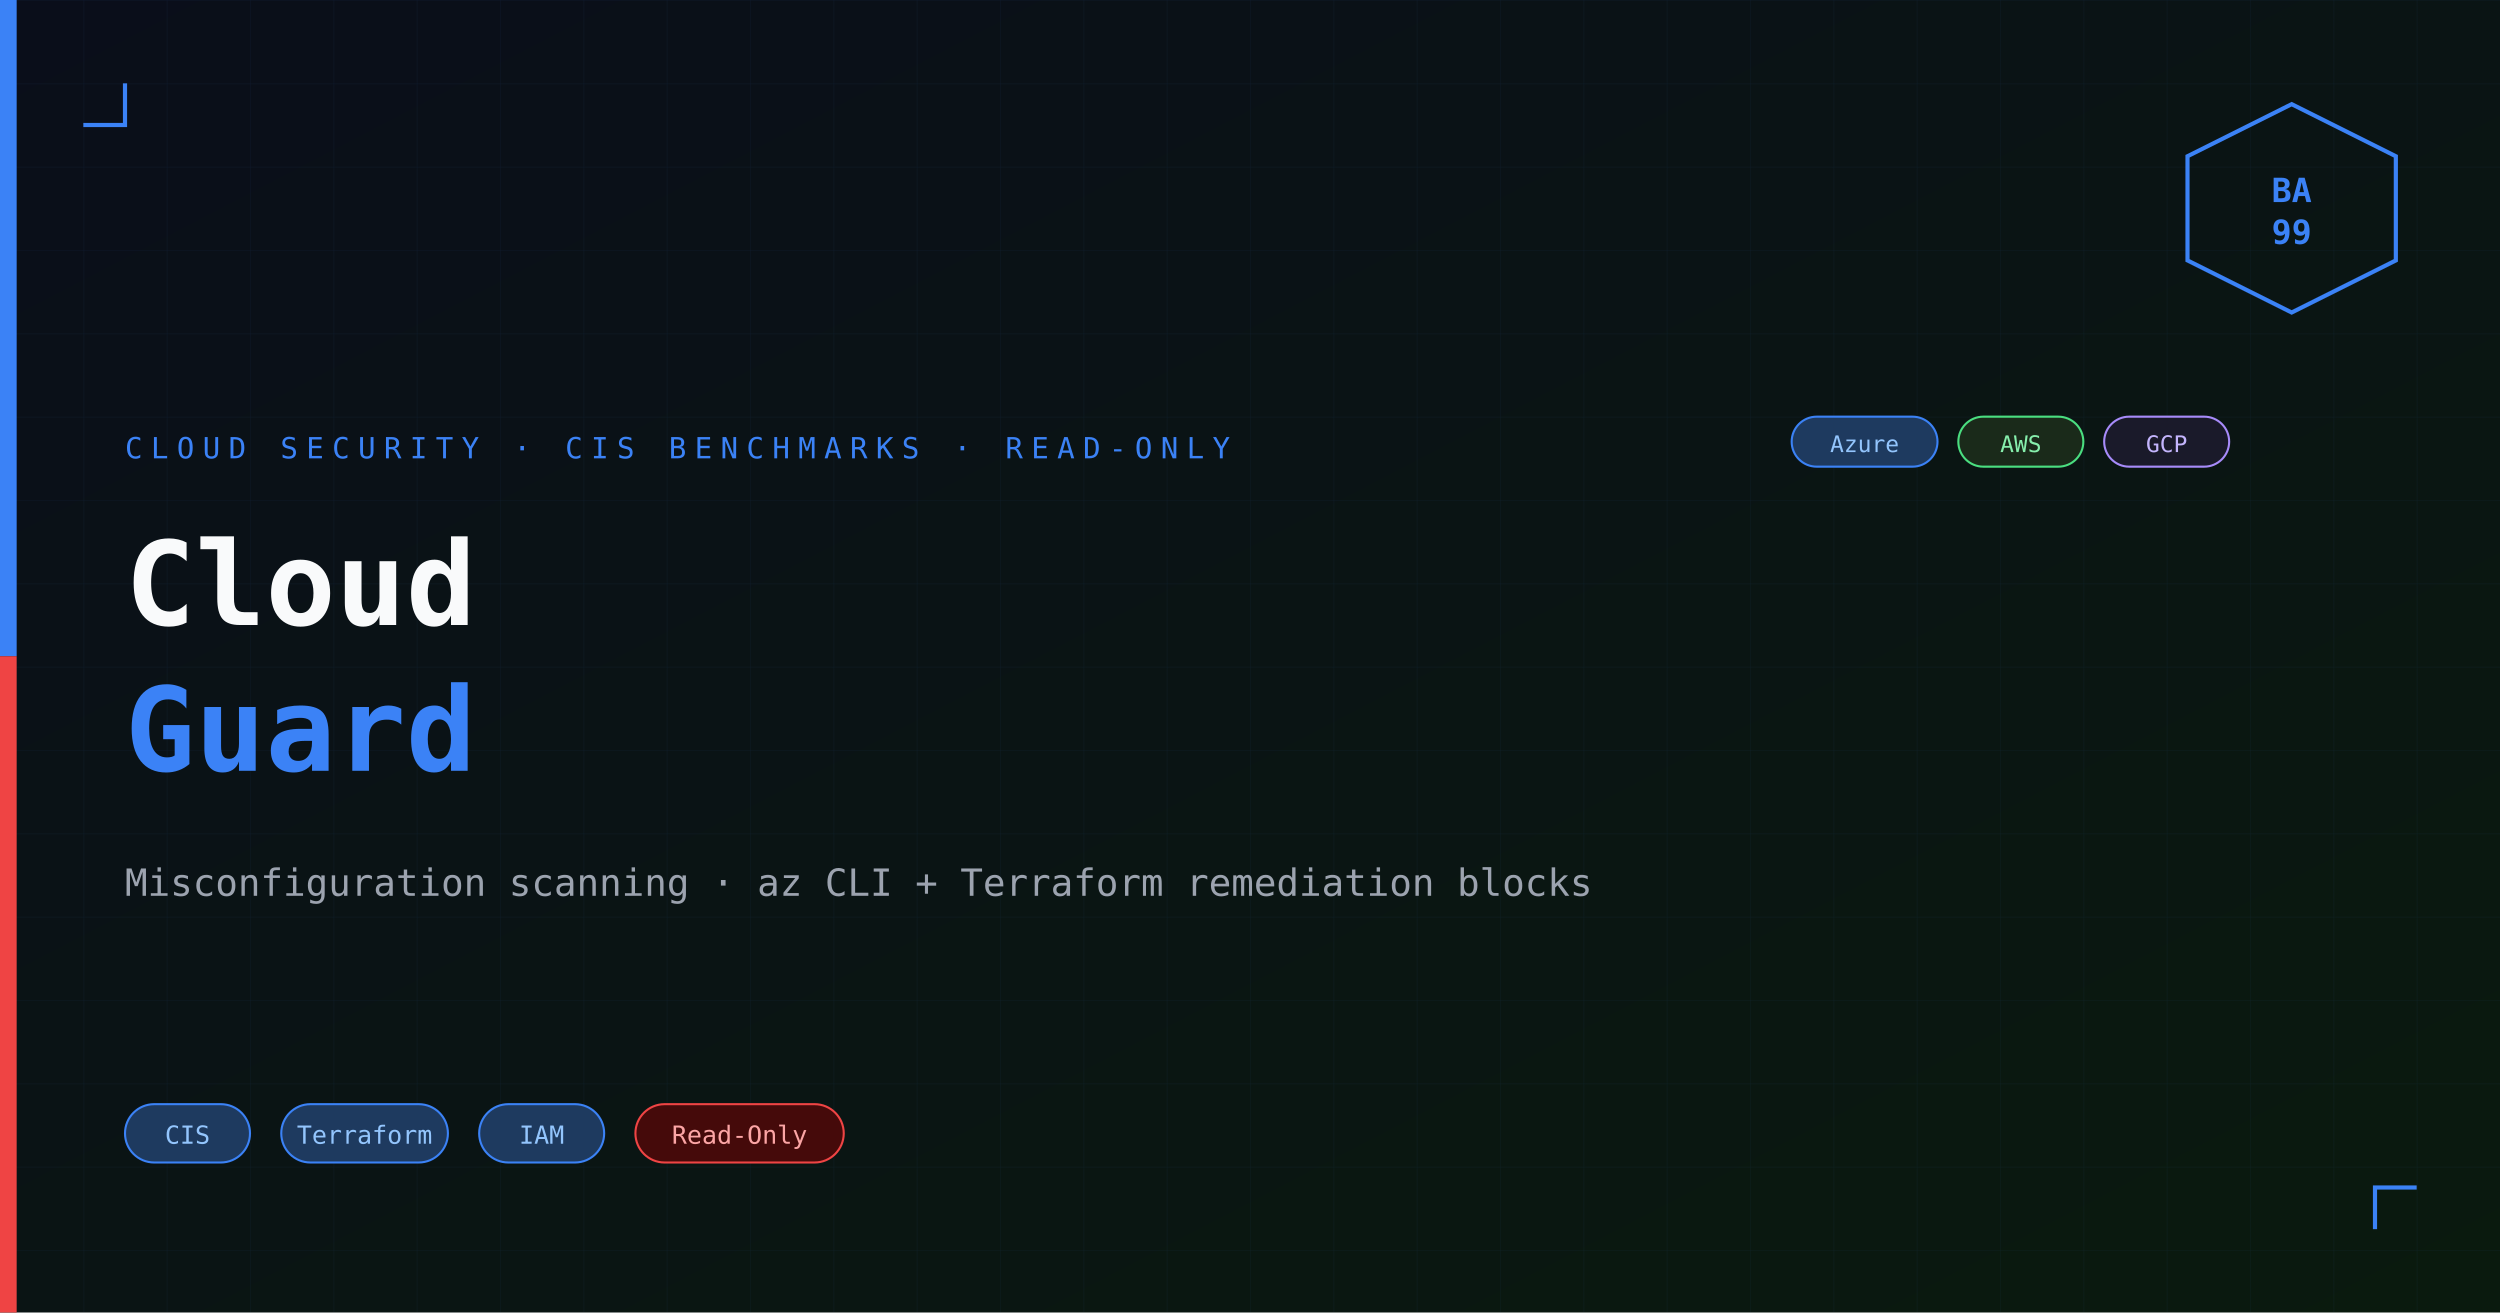
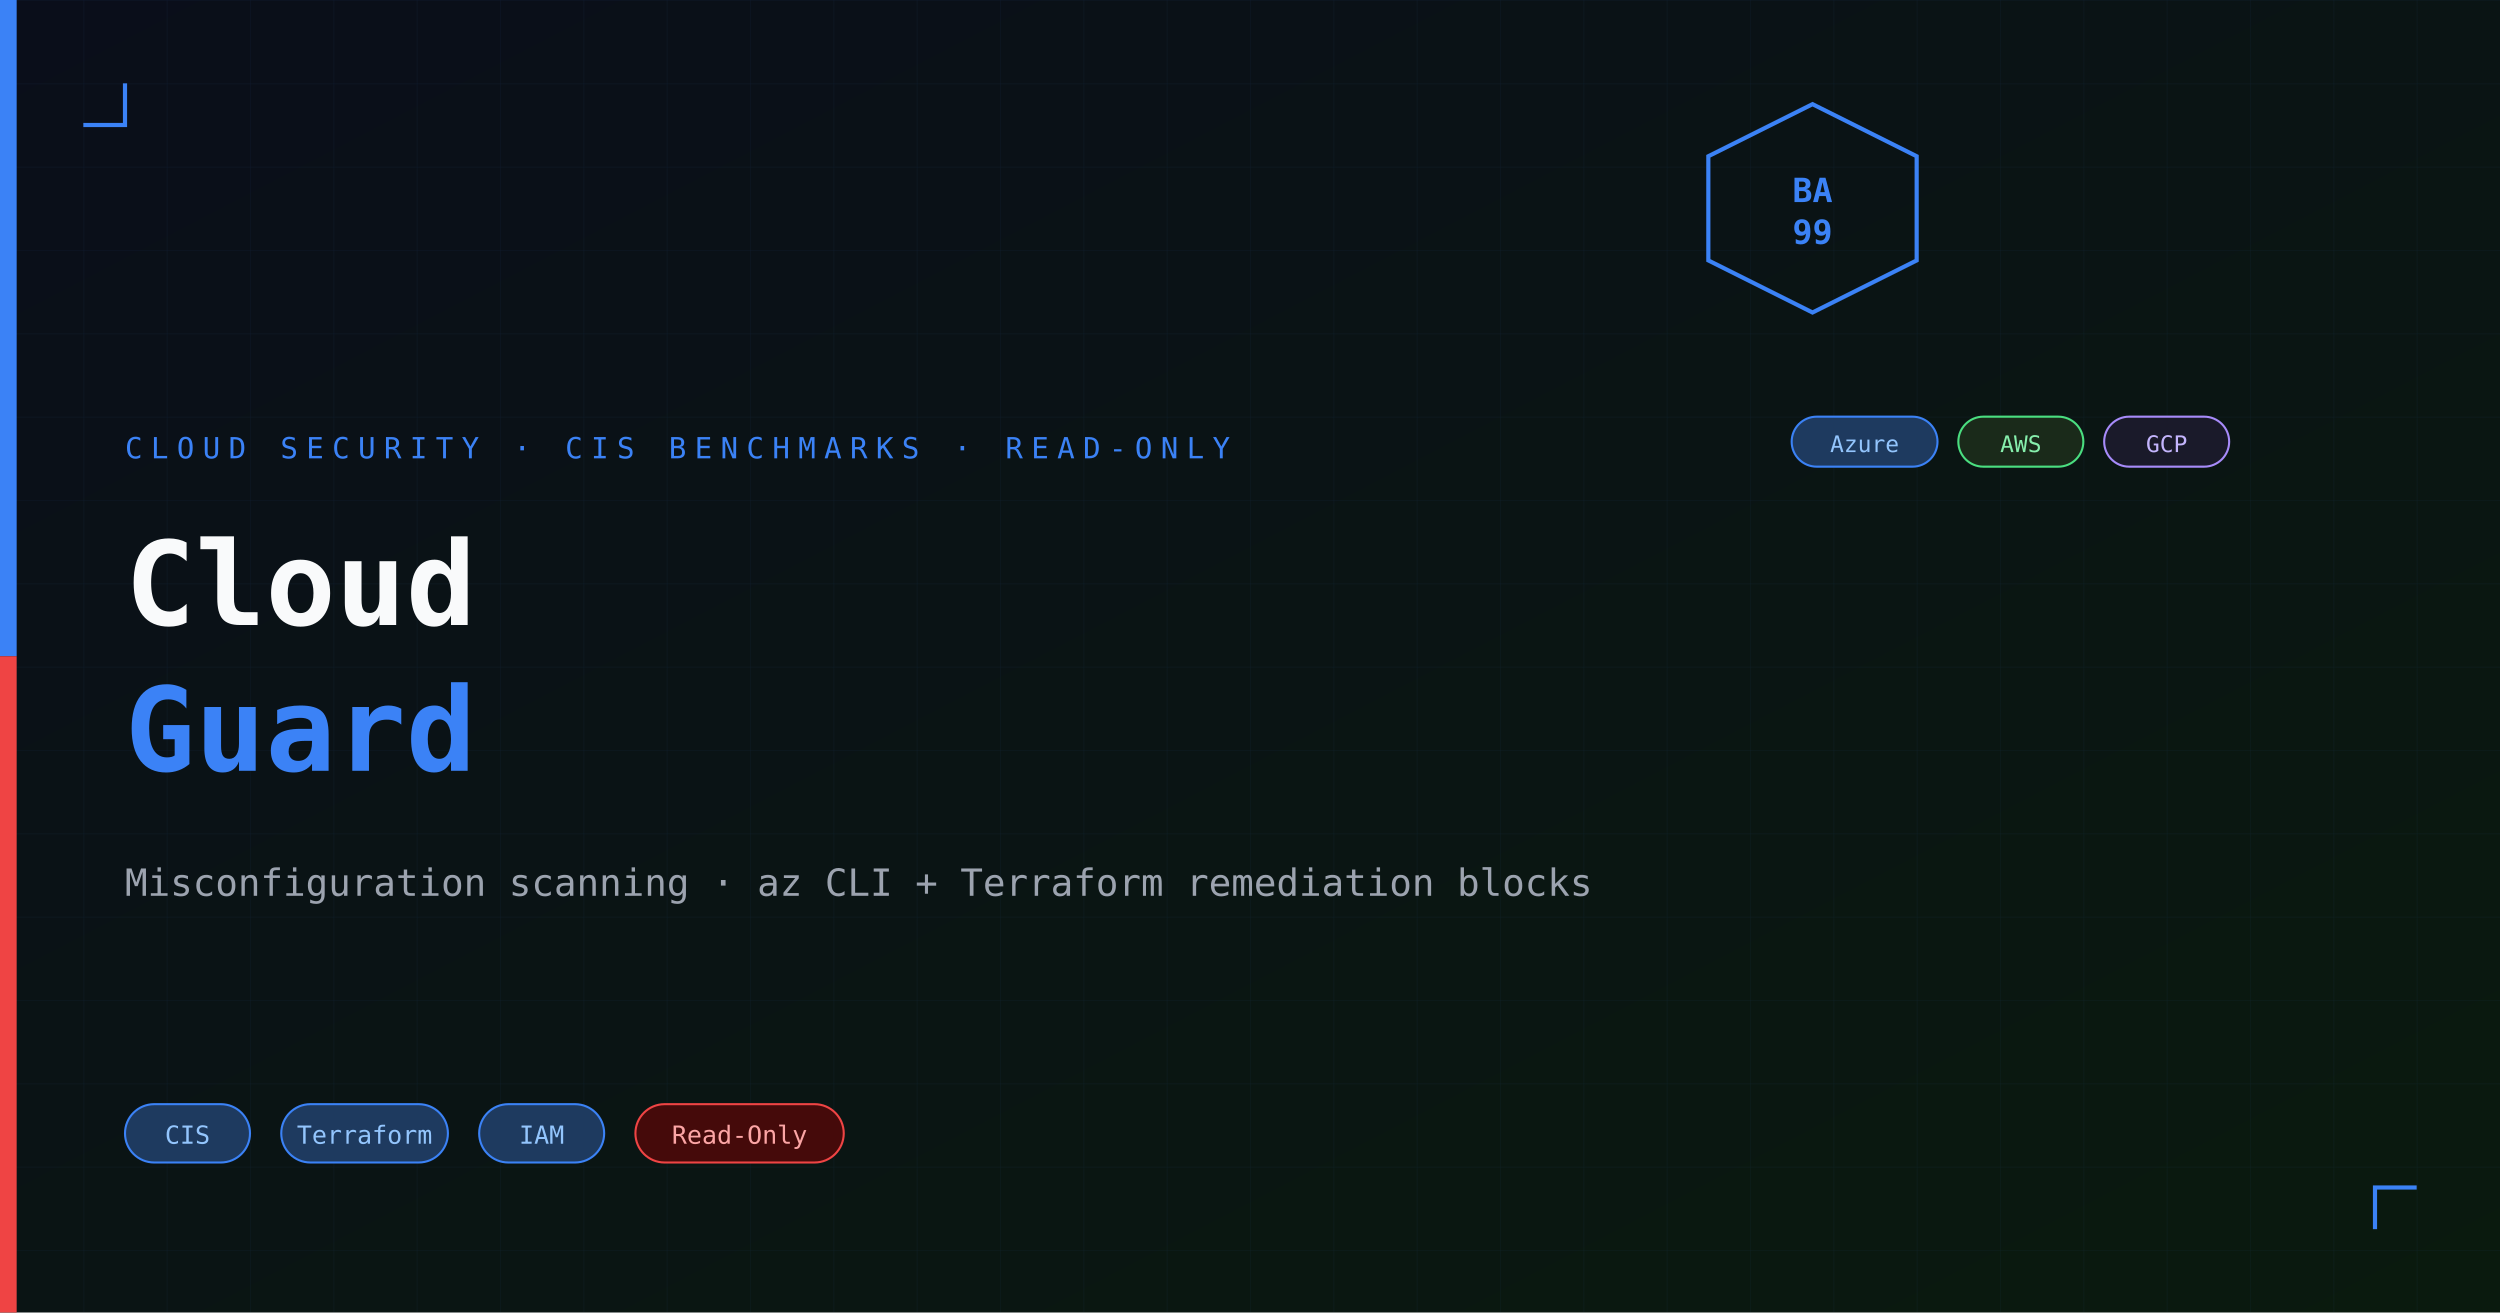
<svg xmlns="http://www.w3.org/2000/svg" viewBox="0 0 1200 630" width="1200" height="630">
  <defs>
    <linearGradient id="bg" x1="0%" y1="0%" x2="100%" y2="100%">
      <stop offset="0%" style="stop-color:#0A0E1A" />
      <stop offset="100%" style="stop-color:#0A1A0E" />
    </linearGradient>
    <pattern id="grid" width="40" height="40" patternUnits="userSpaceOnUse">
      <path d="M 40 0 L 0 0 0 40" fill="none" stroke="#3B82F6" stroke-width="0.3" opacity="0.12" />
    </pattern>
  </defs>
  <rect width="1200" height="630" fill="url(#bg)" />
  <rect width="1200" height="630" fill="url(#grid)" />
  <rect x="0" y="0" width="8" height="315" fill="#3B82F6" />
  <rect x="0" y="315" width="8" height="315" fill="#EF4444" />
  <path d="M 60 40 L 60 60 L 40 60" fill="none" stroke="#3B82F6" stroke-width="2" />
  <path d="M 1140 590 L 1140 570 L 1160 570" fill="none" stroke="#3B82F6" stroke-width="2" />
-   <polygon points="1100,50 1150,75 1150,125 1100,150 1050,125 1050,75" fill="none" stroke="#3B82F6" stroke-width="2" />
-   <text x="1100" y="97" font-family="monospace" font-size="16" font-weight="bold" fill="#3B82F6" text-anchor="middle">BA</text>
-   <text x="1100" y="117" font-family="monospace" font-size="16" font-weight="bold" fill="#3B82F6" text-anchor="middle">99</text>
+   <polygon points="870,50 920,75 920,125 870,150 820,125 820,75" fill="none" stroke="#3B82F6" stroke-width="2" />
+   <text x="870" y="97" font-family="monospace" font-size="16" font-weight="bold" fill="#3B82F6" text-anchor="middle">BA</text>
+   <text x="870" y="117" font-family="monospace" font-size="16" font-weight="bold" fill="#3B82F6" text-anchor="middle">99</text>
  <rect x="860" y="200" width="70" height="24" rx="12" fill="#1E3A5F" stroke="#3B82F6" stroke-width="1" />
  <text x="895" y="217" font-family="monospace" font-size="11" fill="#93C5FD" text-anchor="middle">Azure</text>
  <rect x="940" y="200" width="60" height="24" rx="12" fill="#1A2A1A" stroke="#4ADE80" stroke-width="1" />
  <text x="970" y="217" font-family="monospace" font-size="11" fill="#86EFAC" text-anchor="middle">AWS</text>
  <rect x="1010" y="200" width="60" height="24" rx="12" fill="#1A1A2A" stroke="#A78BFA" stroke-width="1" />
  <text x="1040" y="217" font-family="monospace" font-size="11" fill="#C4B5FD" text-anchor="middle">GCP</text>
  <text x="60" y="220" font-family="monospace" font-size="14" fill="#3B82F6" letter-spacing="4">CLOUD SECURITY · CIS BENCHMARKS · READ-ONLY</text>
  <text x="60" y="300" font-family="monospace" font-size="56" font-weight="bold" fill="#F9FAFB">Cloud</text>
  <text x="60" y="370" font-family="monospace" font-size="56" font-weight="bold" fill="#3B82F6">Guard</text>
  <text x="60" y="430" font-family="monospace" font-size="18" fill="#9CA3AF">Misconfiguration scanning · az CLI + Terraform remediation blocks</text>
  <rect x="60" y="530" width="60" height="28" rx="14" fill="#1E3A5F" stroke="#3B82F6" stroke-width="1" />
  <text x="90" y="549" font-family="monospace" font-size="12" fill="#93C5FD" text-anchor="middle">CIS</text>
  <rect x="135" y="530" width="80" height="28" rx="14" fill="#1E3A5F" stroke="#3B82F6" stroke-width="1" />
  <text x="175" y="549" font-family="monospace" font-size="12" fill="#93C5FD" text-anchor="middle">Terraform</text>
  <rect x="230" y="530" width="60" height="28" rx="14" fill="#1E3A5F" stroke="#3B82F6" stroke-width="1" />
  <text x="260" y="549" font-family="monospace" font-size="12" fill="#93C5FD" text-anchor="middle">IAM</text>
  <rect x="305" y="530" width="100" height="28" rx="14" fill="#450A0A" stroke="#EF4444" stroke-width="1" />
  <text x="355" y="549" font-family="monospace" font-size="12" fill="#FCA5A5" text-anchor="middle">Read-Only</text>
</svg>
